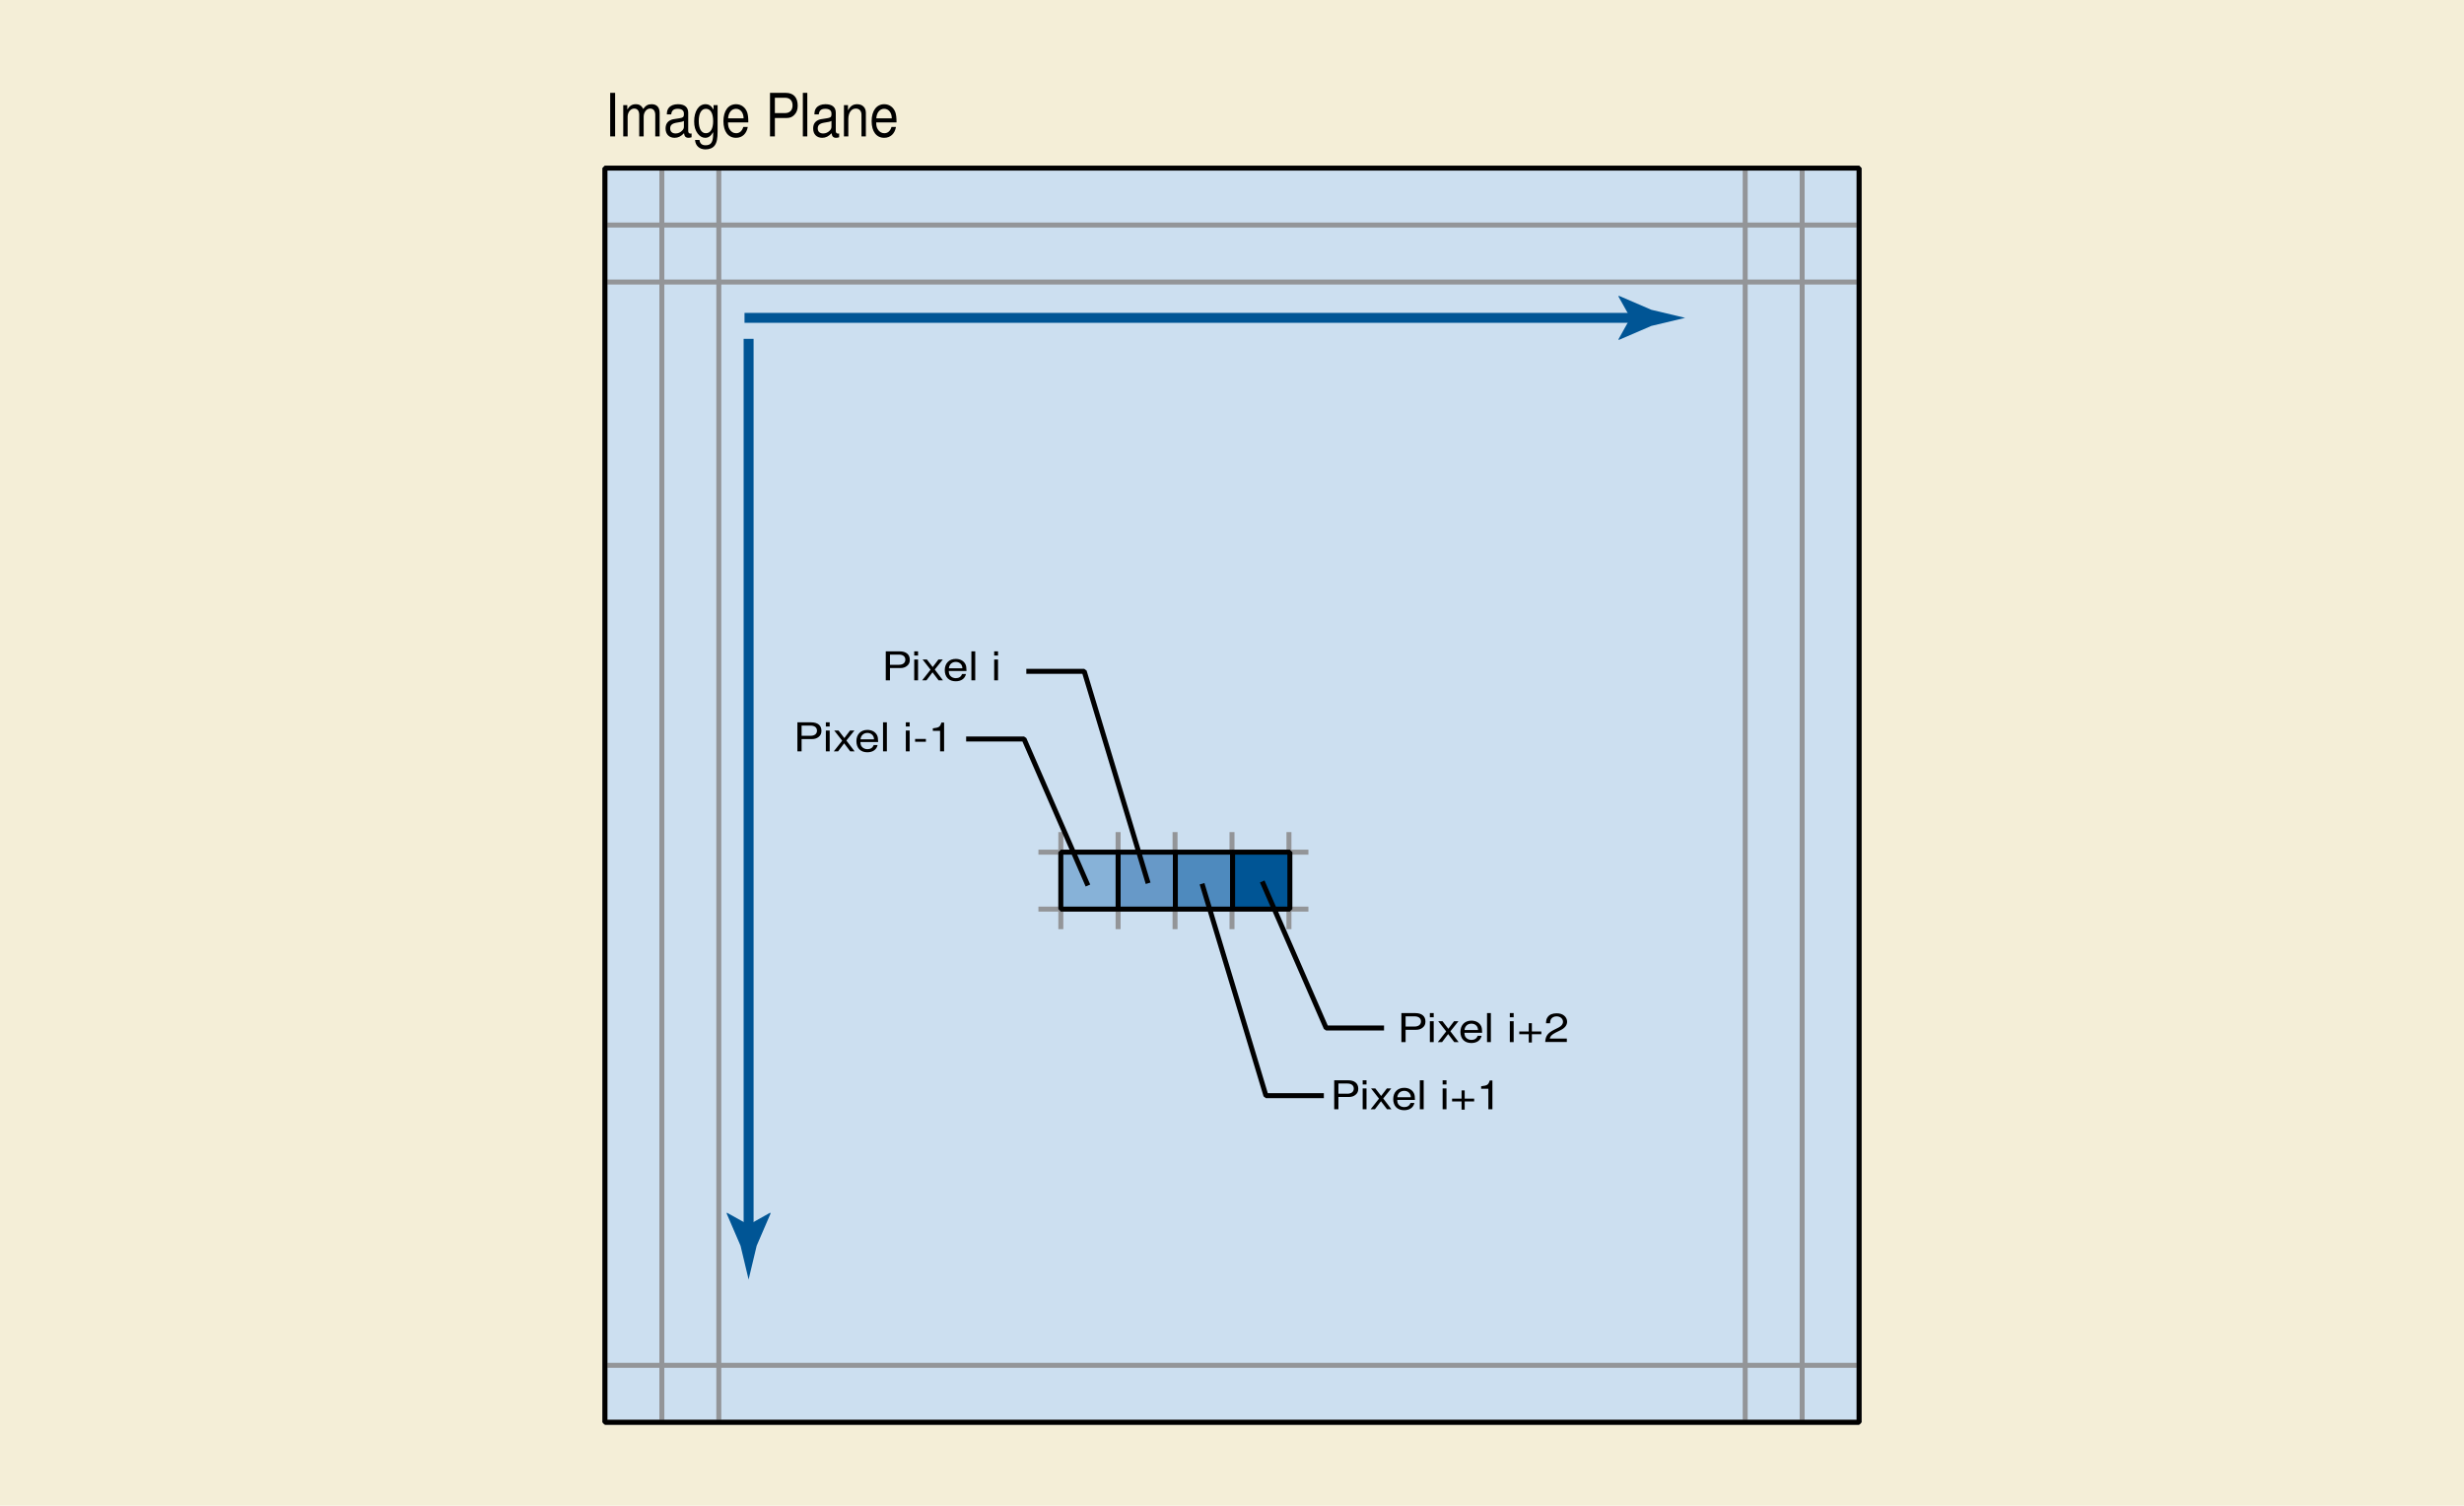
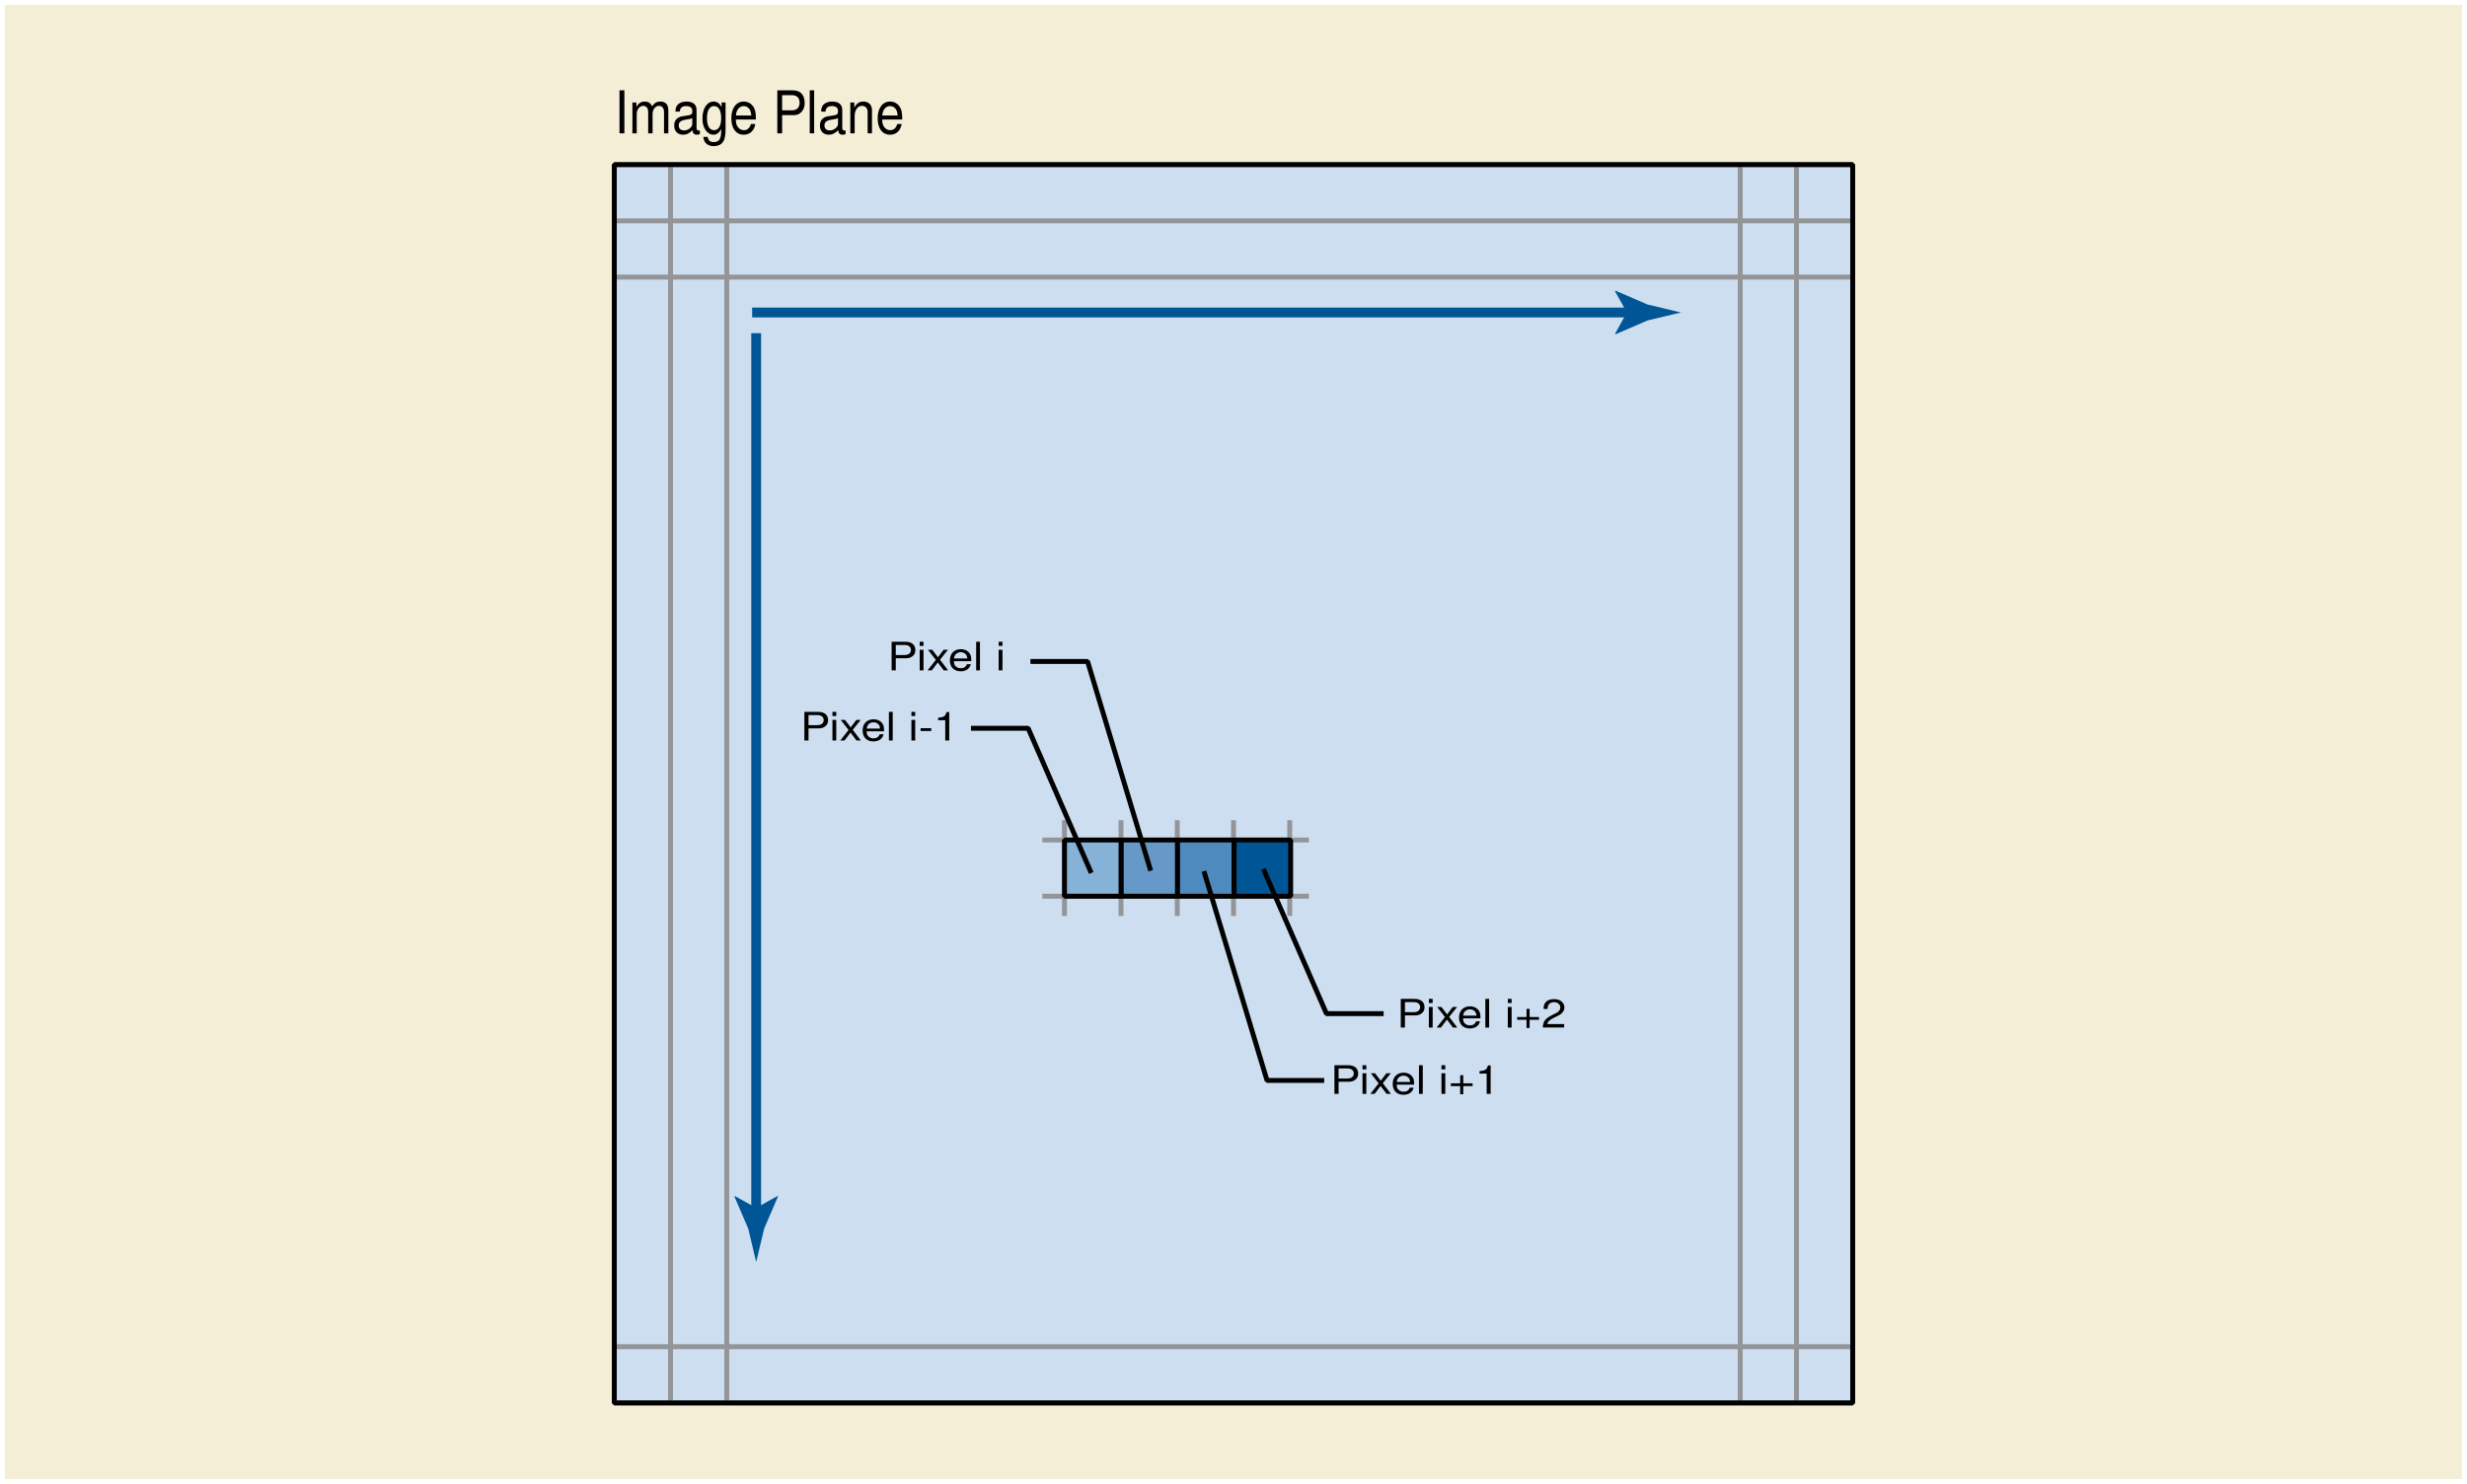
- <svg xmlns="http://www.w3.org/2000/svg" xmlns:xlink="http://www.w3.org/1999/xlink" version="1.1" id="Layer_1" x="0px" y="0px" width="495.085px" height="302.548px" viewBox="0 0 495.085 302.548" enable-background="new 0 0 495.085 302.548" xml:space="preserve">
+ <svg xmlns="http://www.w3.org/2000/svg" version="1.1" id="Layer_1" x="0px" y="0px" width="502px" height="302px" viewBox="0 0 502 302" enable-background="new 0 0 502 302" xml:space="preserve">
  <defs>
    <style type="text/css">
	text {
	  font-family: Helvetica, Verdana, ArialUnicodeMS, san-serif
	}
	</style>
  </defs>
  <g>
   </g>
-   <symbol id="Background_Bounding_Box" viewBox="-247.542 -249.875 495.085 499.749">
-     <polygon fill="#F4EED7" points="247.542,-249.875 -247.542,-249.875 -247.542,249.874 247.542,249.874  " />
-   </symbol>
-   <use xlink:href="#Background_Bounding_Box" width="495.085" height="499.749" x="-247.542" y="-249.875" transform="matrix(1 0 0 -0.6054 247.5425 151.2739)" overflow="visible" />
+   <g>
+     <rect x="1" y="1" fill="#F5EED6" width="500" height="300" />
+   </g>
  <g>
    <g>
-       <rect x="121.542" y="33.778" fill="#CCDFF0" stroke="#010101" stroke-width="0.75" stroke-linecap="round" stroke-linejoin="round" stroke-miterlimit="1" width="252.001" height="252" />
+       <rect x="125" y="33.504" fill="#CCDEF0" stroke="#010101" stroke-width="0.75" stroke-linecap="round" stroke-linejoin="round" stroke-miterlimit="1" width="252.001" height="252" />
    </g>
    <g>
      <g>
-         <text transform="matrix(0.8815 0 0 1 121.5425 27.4082)" font-size="12">Image Plane</text>
+         <text transform="matrix(0.8815 0 0 1 125.0005 27.1343)" font-size="12">Image Plane</text>
      </g>
    </g>
    <g>
      <g>
-         <text transform="matrix(1.1496 0 0 1 159.375 150.9673)" font-size="8">Pixel i-1</text>
+         <text transform="matrix(1.1496 0 0 1 162.833 150.6934)" font-size="8">Pixel i-1</text>
      </g>
    </g>
    <g>
      <g>
-         <text transform="matrix(1.1496 0 0 1 177.1304 136.7002)" font-size="8">Pixel i</text>
+         <text transform="matrix(1.1496 0 0 1 180.5884 136.4263)" font-size="8">Pixel i</text>
      </g>
    </g>
    <g>
      <g>
-         <text transform="matrix(1.1496 0 0 1 267.2363 222.8833)" font-size="8">Pixel i+1</text>
+         <text transform="matrix(1.1496 0 0 1 270.6943 222.6094)" font-size="8">Pixel i+1</text>
      </g>
    </g>
    <g>
      <g>
-         <text transform="matrix(1.1496 0 0 1 280.7363 209.3833)" font-size="8">Pixel i+2</text>
+         <text transform="matrix(1.1496 0 0 1 284.1943 209.1094)" font-size="8">Pixel i+2</text>
      </g>
    </g>
    <g>
-       <rect x="121.542" y="33.778" fill="none" stroke="#939598" stroke-miterlimit="1" width="252.001" height="252" />
-       <line fill="none" stroke="#939598" stroke-miterlimit="1" x1="121.542" y1="274.334" x2="373.543" y2="274.334" />
-       <line fill="none" stroke="#939598" stroke-miterlimit="1" x1="208.648" y1="182.665" x2="262.898" y2="182.665" />
-       <line fill="none" stroke="#939598" stroke-miterlimit="1" x1="208.648" y1="171.221" x2="262.898" y2="171.221" />
-       <line fill="none" stroke="#939598" stroke-miterlimit="1" x1="121.542" y1="56.665" x2="373.543" y2="56.665" />
-       <line fill="none" stroke="#939598" stroke-miterlimit="1" x1="121.542" y1="45.221" x2="373.543" y2="45.221" />
-       <line fill="none" stroke="#939598" stroke-miterlimit="1" x1="362.1" y1="33.778" x2="362.1" y2="285.778" />
-       <line fill="none" stroke="#939598" stroke-miterlimit="1" x1="350.656" y1="33.778" x2="350.656" y2="285.778" />
-       <line fill="none" stroke="#939598" stroke-miterlimit="1" x1="258.986" y1="167.188" x2="258.986" y2="186.688" />
-       <line fill="none" stroke="#939598" stroke-miterlimit="1" x1="247.543" y1="167.188" x2="247.543" y2="186.688" />
-       <line fill="none" stroke="#939598" stroke-miterlimit="1" x1="236.1" y1="167.188" x2="236.1" y2="186.688" />
-       <line fill="none" stroke="#939598" stroke-miterlimit="1" x1="224.656" y1="167.188" x2="224.656" y2="186.688" />
-       <line fill="none" stroke="#939598" stroke-miterlimit="1" x1="213.15" y1="167.188" x2="213.15" y2="186.688" />
-       <line fill="none" stroke="#939598" stroke-miterlimit="1" x1="144.429" y1="33.778" x2="144.429" y2="285.778" />
-       <line fill="none" stroke="#939598" stroke-miterlimit="1" x1="132.985" y1="33.778" x2="132.985" y2="285.778" />
+       <rect x="125" y="33.504" fill="none" stroke="#939598" stroke-miterlimit="1" width="252.001" height="252" />
+       <line fill="none" stroke="#939598" stroke-miterlimit="1" x1="125" y1="274.061" x2="377.001" y2="274.061" />
+       <line fill="none" stroke="#939598" stroke-miterlimit="1" x1="212.106" y1="182.391" x2="266.356" y2="182.391" />
+       <line fill="none" stroke="#939598" stroke-miterlimit="1" x1="212.106" y1="170.947" x2="266.356" y2="170.947" />
+       <line fill="none" stroke="#939598" stroke-miterlimit="1" x1="125" y1="56.391" x2="377.001" y2="56.391" />
+       <line fill="none" stroke="#939598" stroke-miterlimit="1" x1="125" y1="44.947" x2="377.001" y2="44.947" />
+       <line fill="none" stroke="#939598" stroke-miterlimit="1" x1="365.558" y1="33.504" x2="365.558" y2="285.504" />
+       <line fill="none" stroke="#939598" stroke-miterlimit="1" x1="354.114" y1="33.504" x2="354.114" y2="285.504" />
+       <line fill="none" stroke="#939598" stroke-miterlimit="1" x1="262.444" y1="166.914" x2="262.444" y2="186.414" />
+       <line fill="none" stroke="#939598" stroke-miterlimit="1" x1="251.001" y1="166.914" x2="251.001" y2="186.414" />
+       <line fill="none" stroke="#939598" stroke-miterlimit="1" x1="239.558" y1="166.914" x2="239.558" y2="186.414" />
+       <line fill="none" stroke="#939598" stroke-miterlimit="1" x1="228.114" y1="166.914" x2="228.114" y2="186.414" />
+       <line fill="none" stroke="#939598" stroke-miterlimit="1" x1="216.608" y1="166.914" x2="216.608" y2="186.414" />
+       <line fill="none" stroke="#939598" stroke-miterlimit="1" x1="147.887" y1="33.504" x2="147.887" y2="285.504" />
+       <line fill="none" stroke="#939598" stroke-miterlimit="1" x1="136.443" y1="33.504" x2="136.443" y2="285.504" />
    </g>
-     <rect x="224.655" y="171.221" fill="#6799C8" stroke="#000000" stroke-miterlimit="1" width="11.505" height="11.443" />
-     <rect x="213.15" y="171.221" fill="#87B2D8" stroke="#000000" stroke-miterlimit="1" width="11.505" height="11.443" />
-     <rect x="236.16" y="171.221" fill="#4E8ABE" stroke="#000000" stroke-miterlimit="1" width="11.505" height="11.443" />
-     <rect x="247.665" y="171.221" fill="#005595" stroke="#000000" stroke-miterlimit="1" width="11.505" height="11.443" />
-     <polyline fill="none" stroke="#010101" stroke-miterlimit="1" points="278.09,206.552 266.457,206.552 253.617,177.111  " />
-     <polyline fill="none" stroke="#010101" stroke-miterlimit="1" points="265.997,220.151 254.364,220.151 241.524,177.565  " />
-     <polyline fill="none" stroke="#010101" stroke-miterlimit="1" points="194.124,148.485 205.757,148.485 218.597,177.926  " />
-     <polyline fill="none" stroke="#010101" stroke-miterlimit="1" points="206.217,134.886 217.85,134.886 230.689,177.472  " />
+     <rect x="228.113" y="170.947" fill="#6799C8" stroke="#000000" stroke-miterlimit="1" width="11.505" height="11.443" />
+     <rect x="216.608" y="170.947" fill="#86B2D8" stroke="#000000" stroke-miterlimit="1" width="11.505" height="11.443" />
+     <rect x="239.618" y="170.947" fill="#4F8ABE" stroke="#000000" stroke-miterlimit="1" width="11.505" height="11.443" />
+     <rect x="251.123" y="170.947" fill="#005695" stroke="#000000" stroke-miterlimit="1" width="11.505" height="11.443" />
+     <polyline fill="none" stroke="#010101" stroke-miterlimit="1" points="281.548,206.278 269.915,206.278 257.075,176.837  " />
+     <polyline fill="none" stroke="#010101" stroke-miterlimit="1" points="269.455,219.877 257.822,219.877 244.982,177.291  " />
+     <polyline fill="none" stroke="#010101" stroke-miterlimit="1" points="197.582,148.211 209.215,148.211 222.055,177.652  " />
+     <polyline fill="none" stroke="#010101" stroke-miterlimit="1" points="209.675,134.612 221.308,134.612 234.147,177.198  " />
    <g>
-       <line fill="none" stroke="#005595" stroke-width="2" stroke-miterlimit="1" x1="149.594" y1="63.865" x2="328.72" y2="63.865" />
-       <path fill="#005595" d="M327.593,63.865l-2.423-4.323l0.136-0.098l6.496,2.8c2.263,0.54,4.526,1.08,6.79,1.621    c-2.264,0.54-4.527,1.081-6.79,1.621l-6.496,2.801l-0.136-0.074L327.593,63.865z" />
+       <line fill="none" stroke="#005695" stroke-width="2" stroke-miterlimit="1" x1="153.052" y1="63.591" x2="332.178" y2="63.591" />
+       <path fill="#005695" d="M331.051,63.591l-2.423-4.323l0.136-0.098l6.496,2.8c2.263,0.54,4.526,1.08,6.79,1.621    c-2.264,0.54-4.527,1.081-6.79,1.621l-6.496,2.801l-0.136-0.074L331.051,63.591z" />
    </g>
    <g>
-       <line fill="none" stroke="#005595" stroke-width="2" stroke-miterlimit="1" x1="150.415" y1="68.081" x2="150.415" y2="247.22" />
-       <path fill="#005595" d="M150.415,246.092l4.324-2.422l0.098,0.136l-2.801,6.496c-0.54,2.263-1.08,4.526-1.621,6.79    c-0.54-2.264-1.08-4.527-1.621-6.79l-2.8-6.496l0.073-0.136L150.415,246.092z" />
+       <line fill="none" stroke="#005695" stroke-width="2" stroke-miterlimit="1" x1="153.873" y1="67.807" x2="153.873" y2="246.946" />
+       <path fill="#005695" d="M153.873,245.818l4.324-2.422l0.098,0.136l-2.801,6.496c-0.54,2.263-1.08,4.526-1.621,6.79    c-0.54-2.264-1.08-4.527-1.621-6.79l-2.8-6.496l0.073-0.136L153.873,245.818z" />
    </g>
-     <rect x="121.543" y="33.778" fill="none" stroke="#000000" stroke-miterlimit="1" width="252" height="252" />
+     <rect x="125.001" y="33.504" fill="none" stroke="#000000" stroke-miterlimit="1" width="252" height="252" />
  </g>
</svg>
